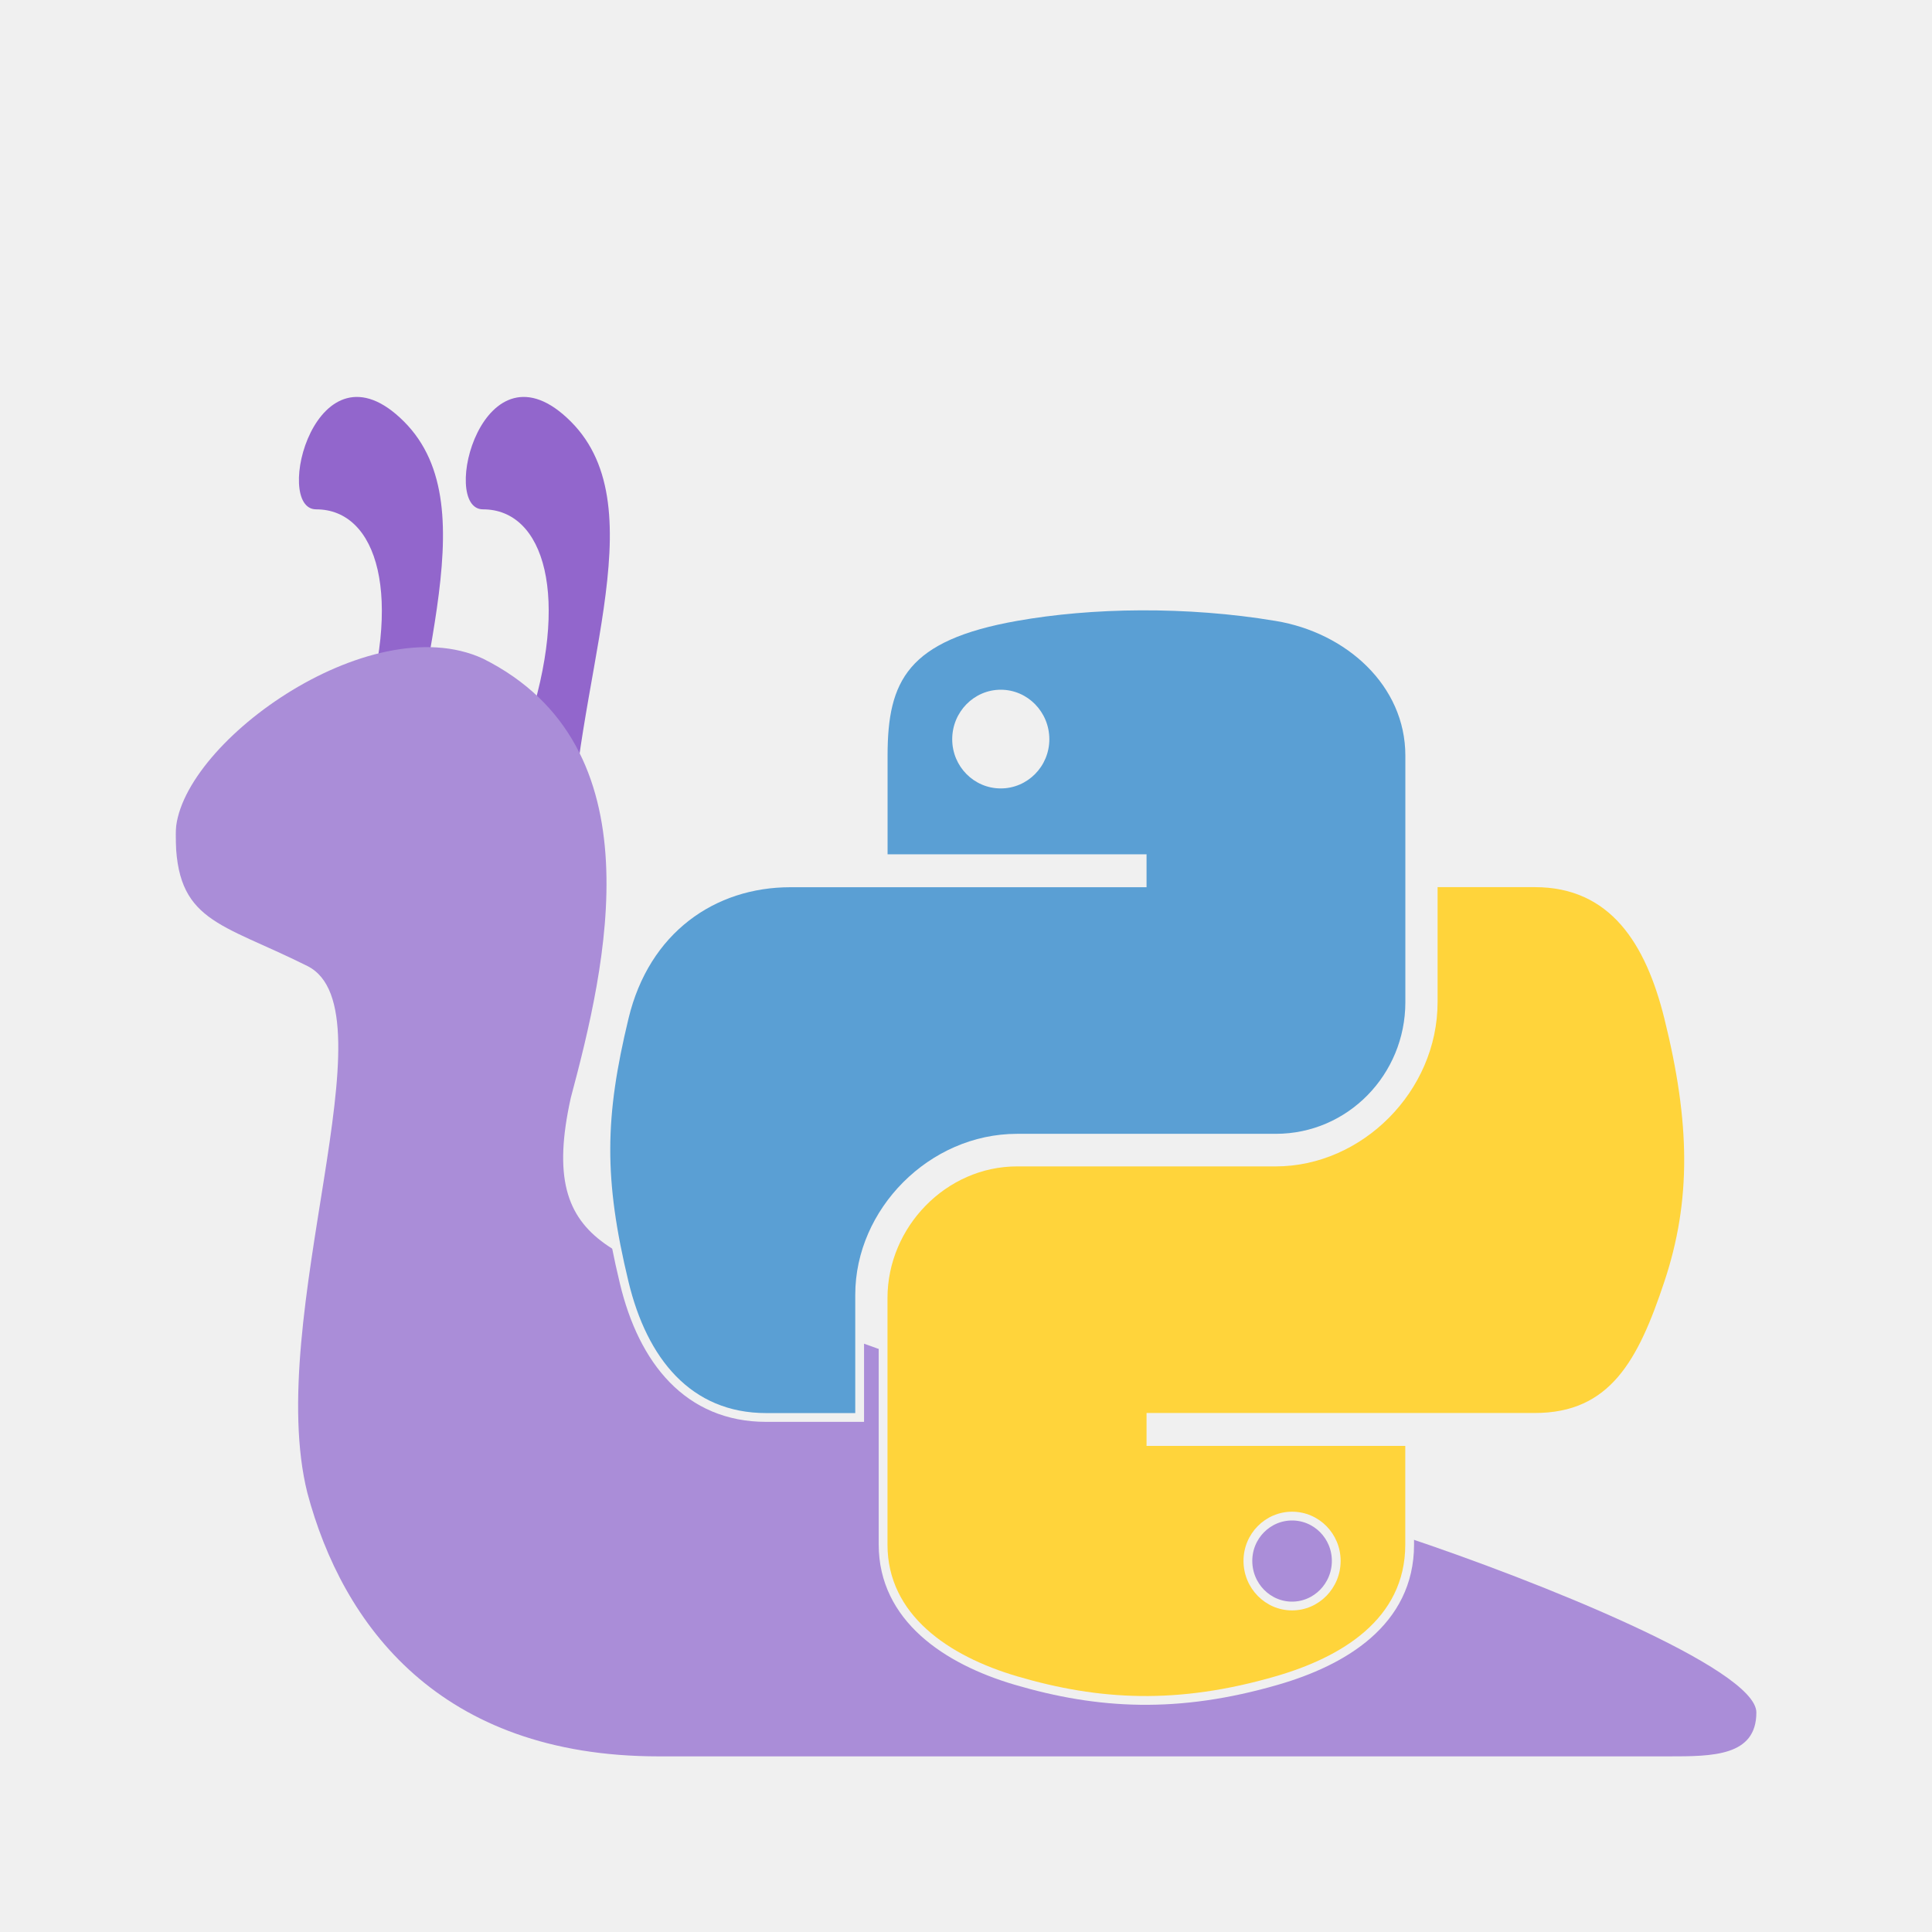
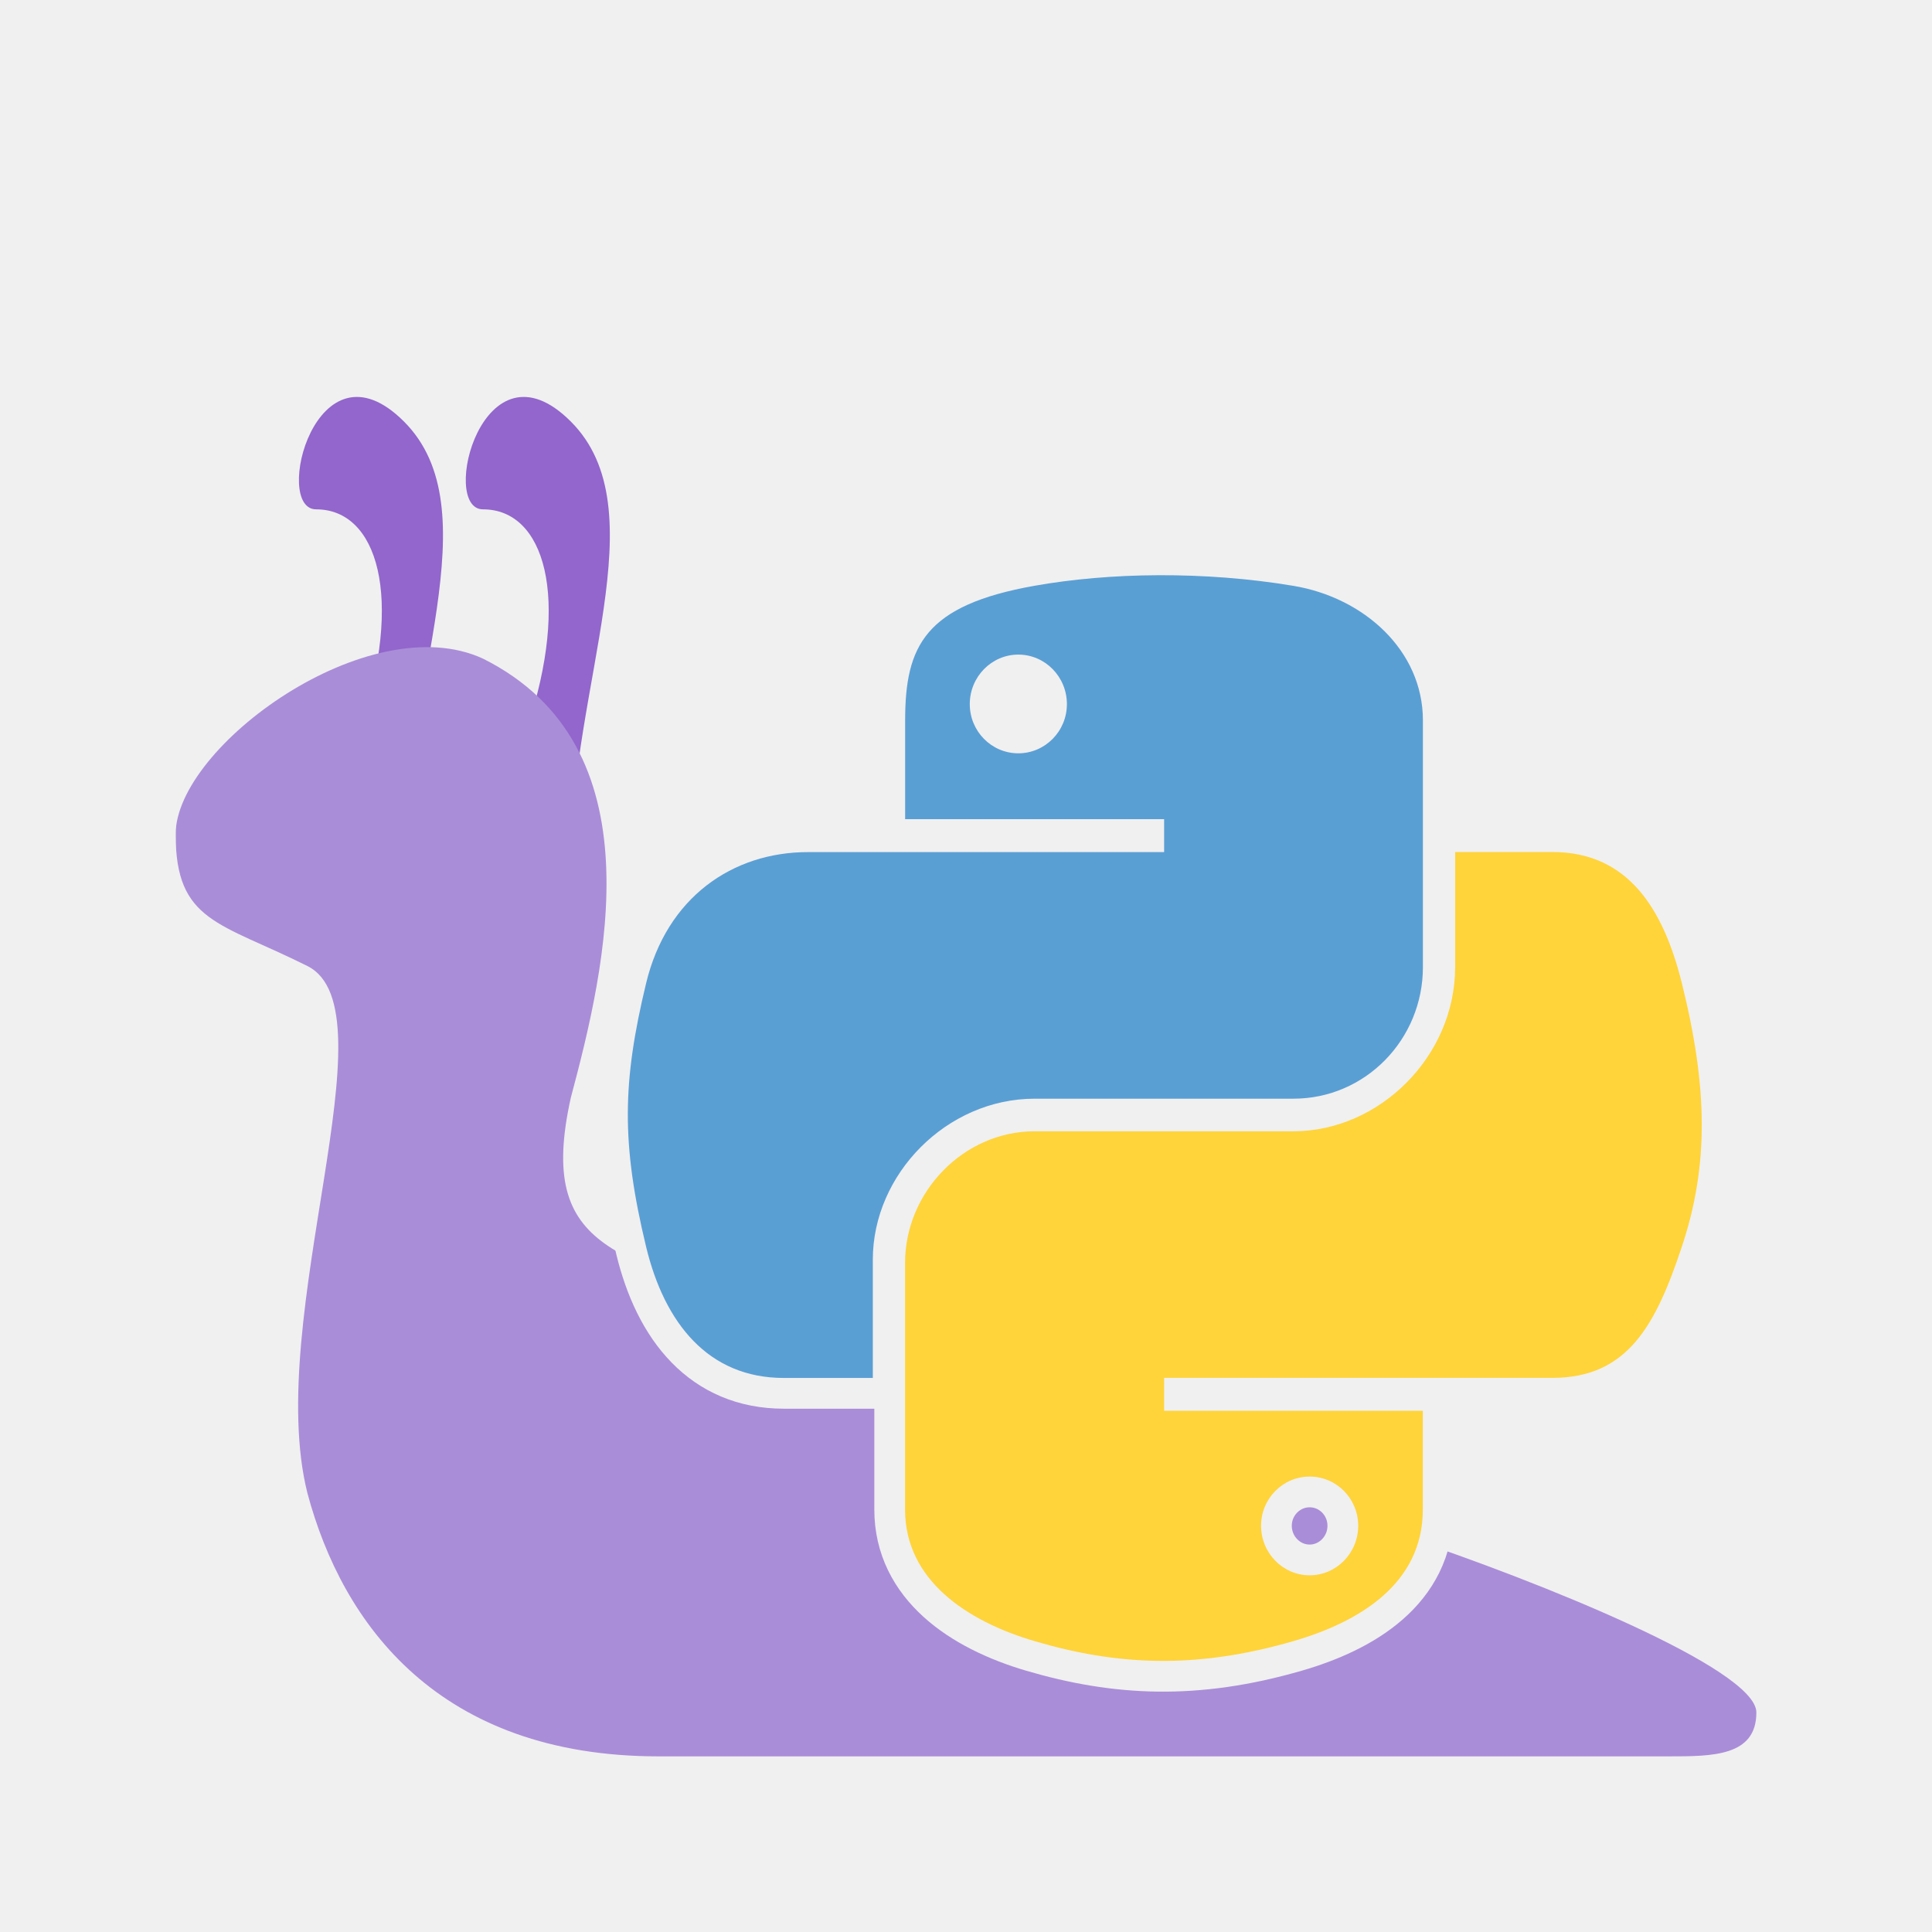
<svg xmlns="http://www.w3.org/2000/svg" viewBox="0 0 220 220">
  <defs>
    <g id="python">
      <path fill="#5a9fd4" id="py-blue" d="M 109.91 49.5 C 104.87 49.52 100.05 49.95 95.82 50.7 C 83.34 52.91 81.07 57.52 81.07 66.04 v 11.24 h 29.49 v 3.75 h -29.49 h -11.07 c -8.57 0 -16.08 5.15 -18.43 14.95 c -2.71 11.23 -2.83 18.24 0 29.98 c 2.1 8.73 7.1 14.95 15.68 14.95 h 10.14 v -13.48 c 0 -9.73 8.42 -18.32 18.43 -18.32 h 29.46 c 8.2 0 14.75 -6.75 14.75 -14.99 v -28.08 c 0 -7.99 -6.74 -14 -14.75 -15.33 C 120.21 49.86 114.95 49.48 109.91 49.5 Z m -15.95 9.04 c 3.05 0 5.53 2.53 5.53 5.64 c 0 3.1 -2.49 5.6 -5.53 5.6 c -3.06 0 -5.53 -2.51 -5.53 -5.6 c 0 -3.11 2.48 -5.64 5.53 -5.64 z" />
      <path fill="#ffd43b" id="py-yellow" d="m 143.7 81.02 v 13.1 c 0 10.15 -8.61 18.7 -18.43 18.7 h -29.46 c -8.07 0 -14.75 6.91 -14.75 14.99 v 28.08 c 0 7.99 6.95 12.69 14.75 14.99 c 9.34 2.75 18.29 3.24 29.46 0 c 7.43 -2.15 14.75 -6.48 14.75 -14.99 V 144.65 h -29.46 v -3.75 h 29.46 h 14.75 c 8.57 0 11.77 -5.98 14.75 -14.95 c 3.08 -9.24 2.95 -18.12 0 -29.98 c -2.12 -8.53 -6.16 -14.95 -14.75 -14.95 z m -16.57 71.12 c 3.06 0 5.53 2.51 5.53 5.6 c 0 3.11 -2.48 5.64 -5.53 5.64 c -3.05 0 -5.53 -2.53 -5.53 -5.64 c 0 -3.1 2.49 -5.6 5.53 -5.6 z" />
    </g>
    <mask id="python-outline">
      <rect width="100%" height="100%" fill="white" />
-       <use id="python" stroke="black" stroke-width="2" href="#python" />
+       <use id="python" stroke="black" stroke-width="7" href="#python" y="-4" x="2" />
    </mask>
    <g id="snail">
      <path fill="#9266CC" d="M 45 78 c 0 -20 10 -40 0 -50 s -15 10 -10 10 c 7 0 10 10 5 25 s 5 20 5 15 z m -19 0 c 0 -20 10 -40 0 -50 s -15 10 -10 10 c 7 0 10 10 5 25 s 5 20 5 15 z" />
      <path fill="#AA8DD8" d="M 180 175 c 0 5 -5 5 -10 5 H 55 c -25 0 -36 -15 -40 -30 c -5 -20 10 -55 0 -60 s -15 -5 -15 -15 s 22 -26 35 -20 c 20 10 14 35 10 50 c -4 18 6 18 25 25 c 25 9 62 22 70 25 c 15 5 40 15 40 20 z" />
    </g>
  </defs>
  <use id="snail" x="20" y="20" href="#snail" mask="url(#python-outline)" />
-   <use id="python" x="20" y="20" href="#python" />
+   <use id="python" x="22" y="16" href="#python" />
</svg>
